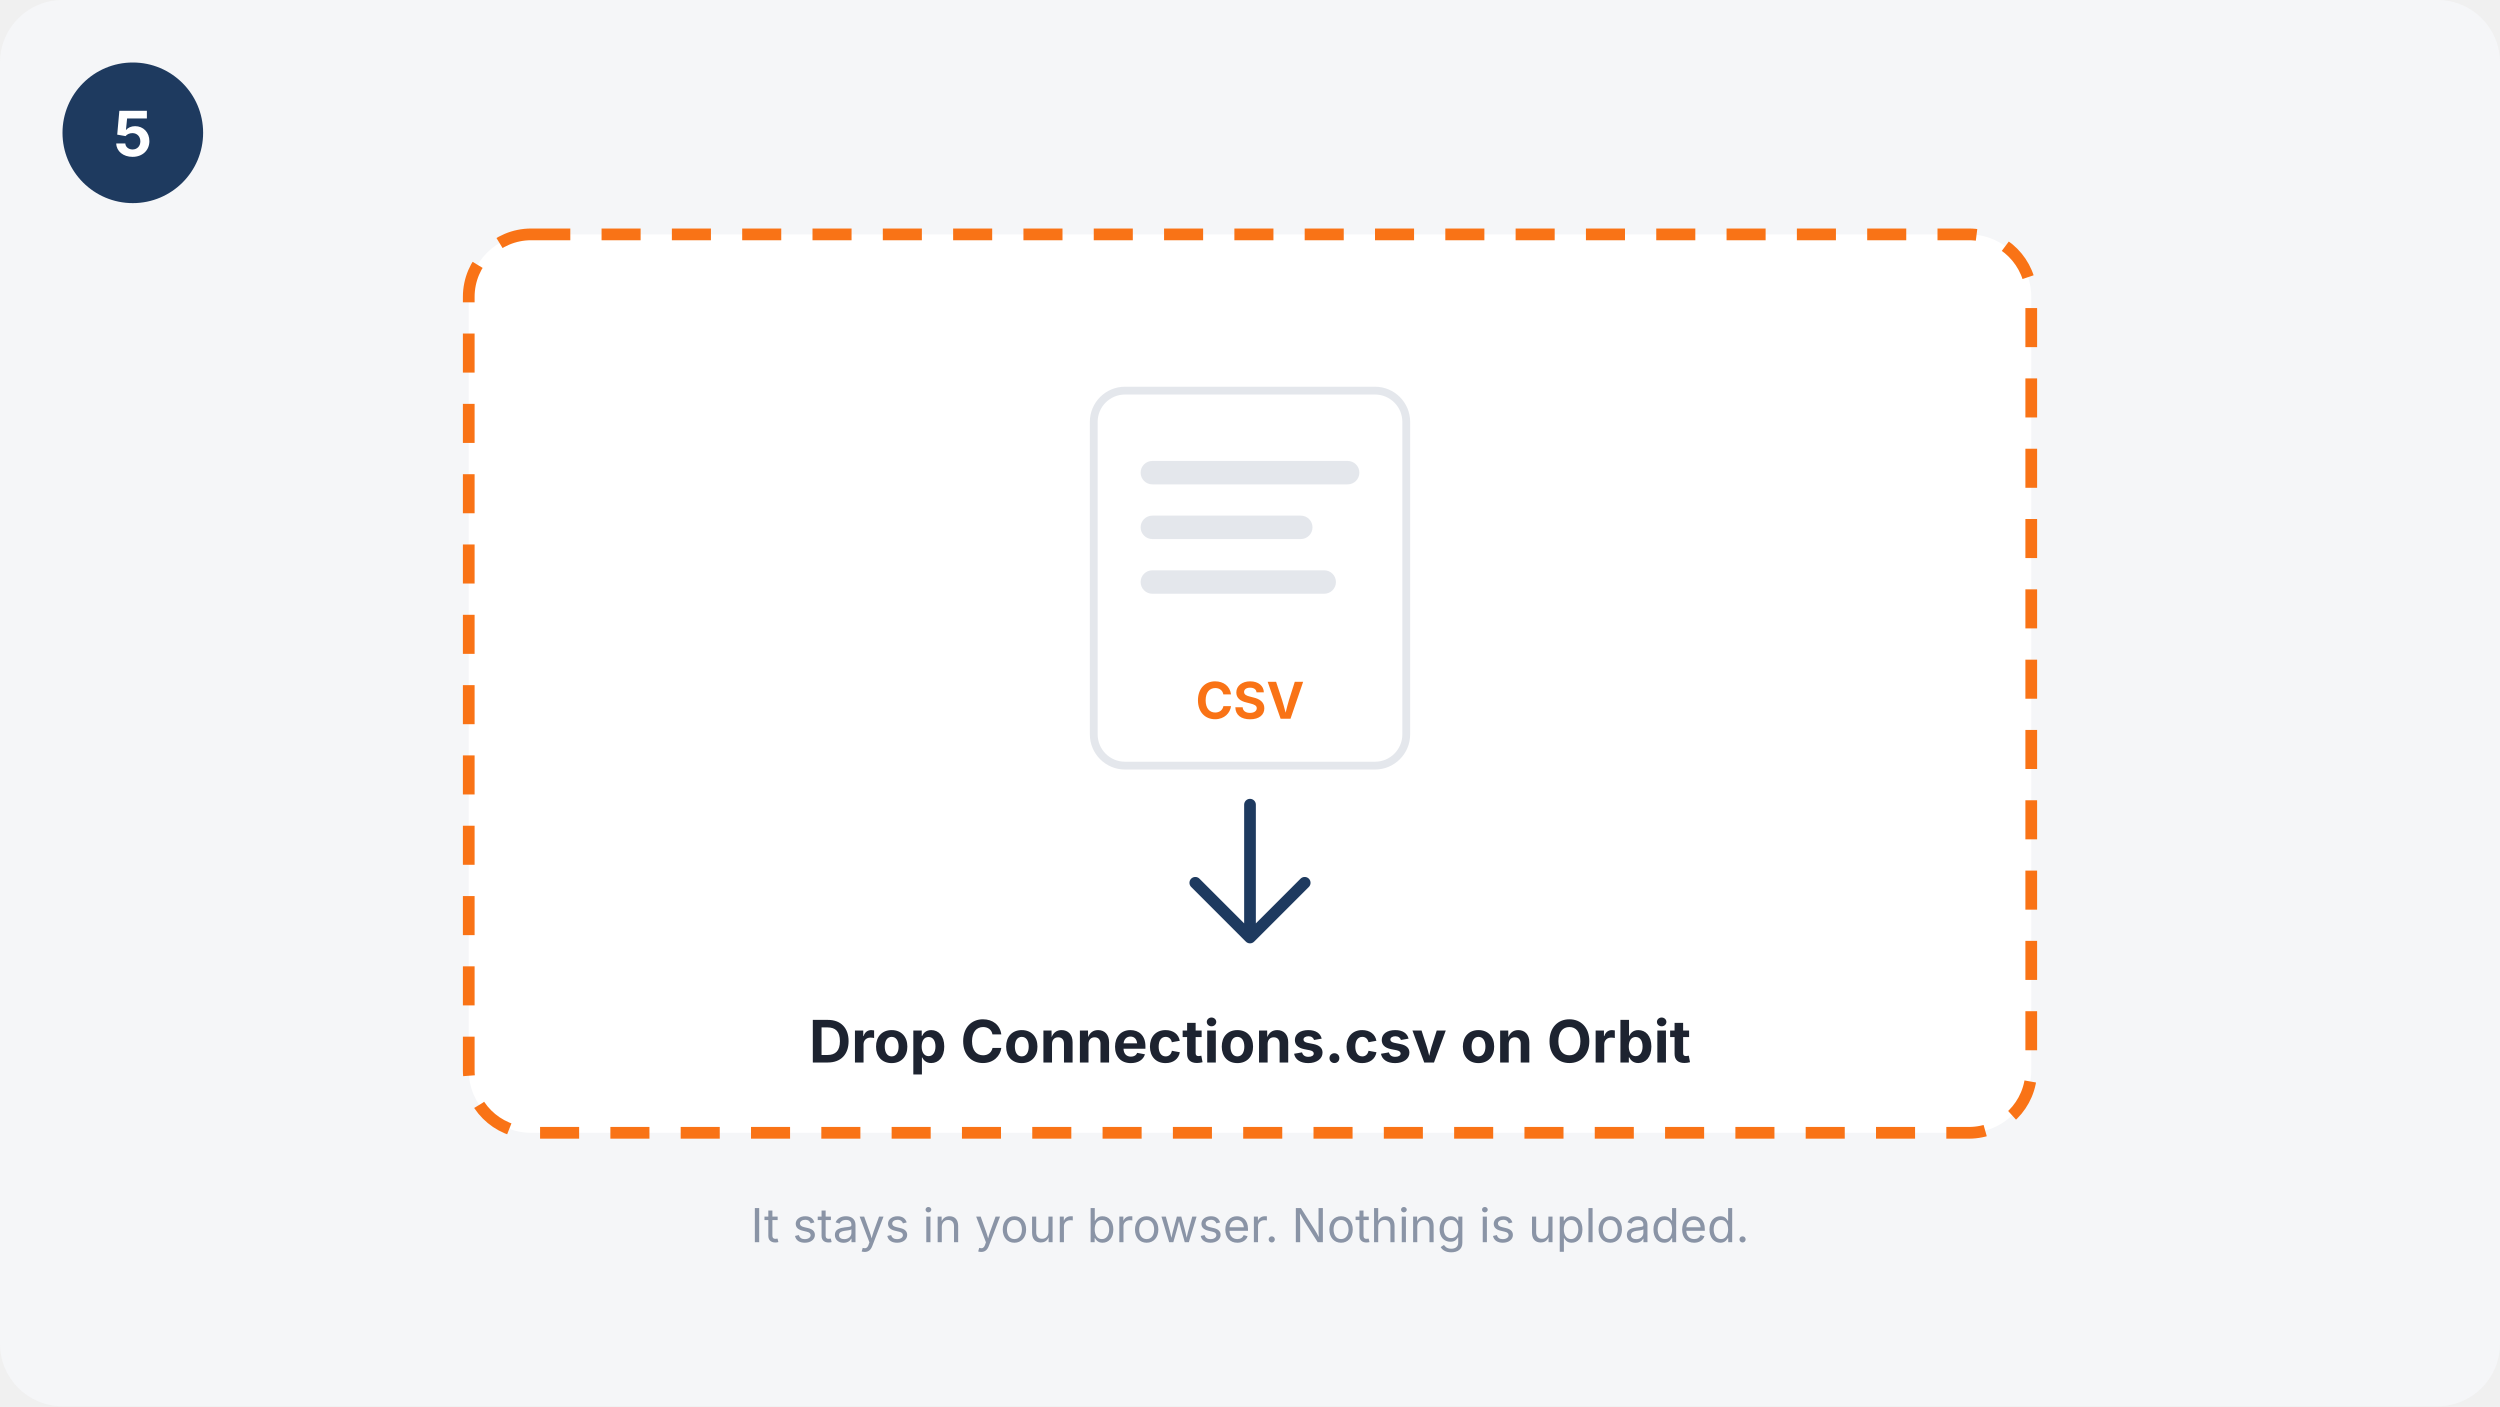
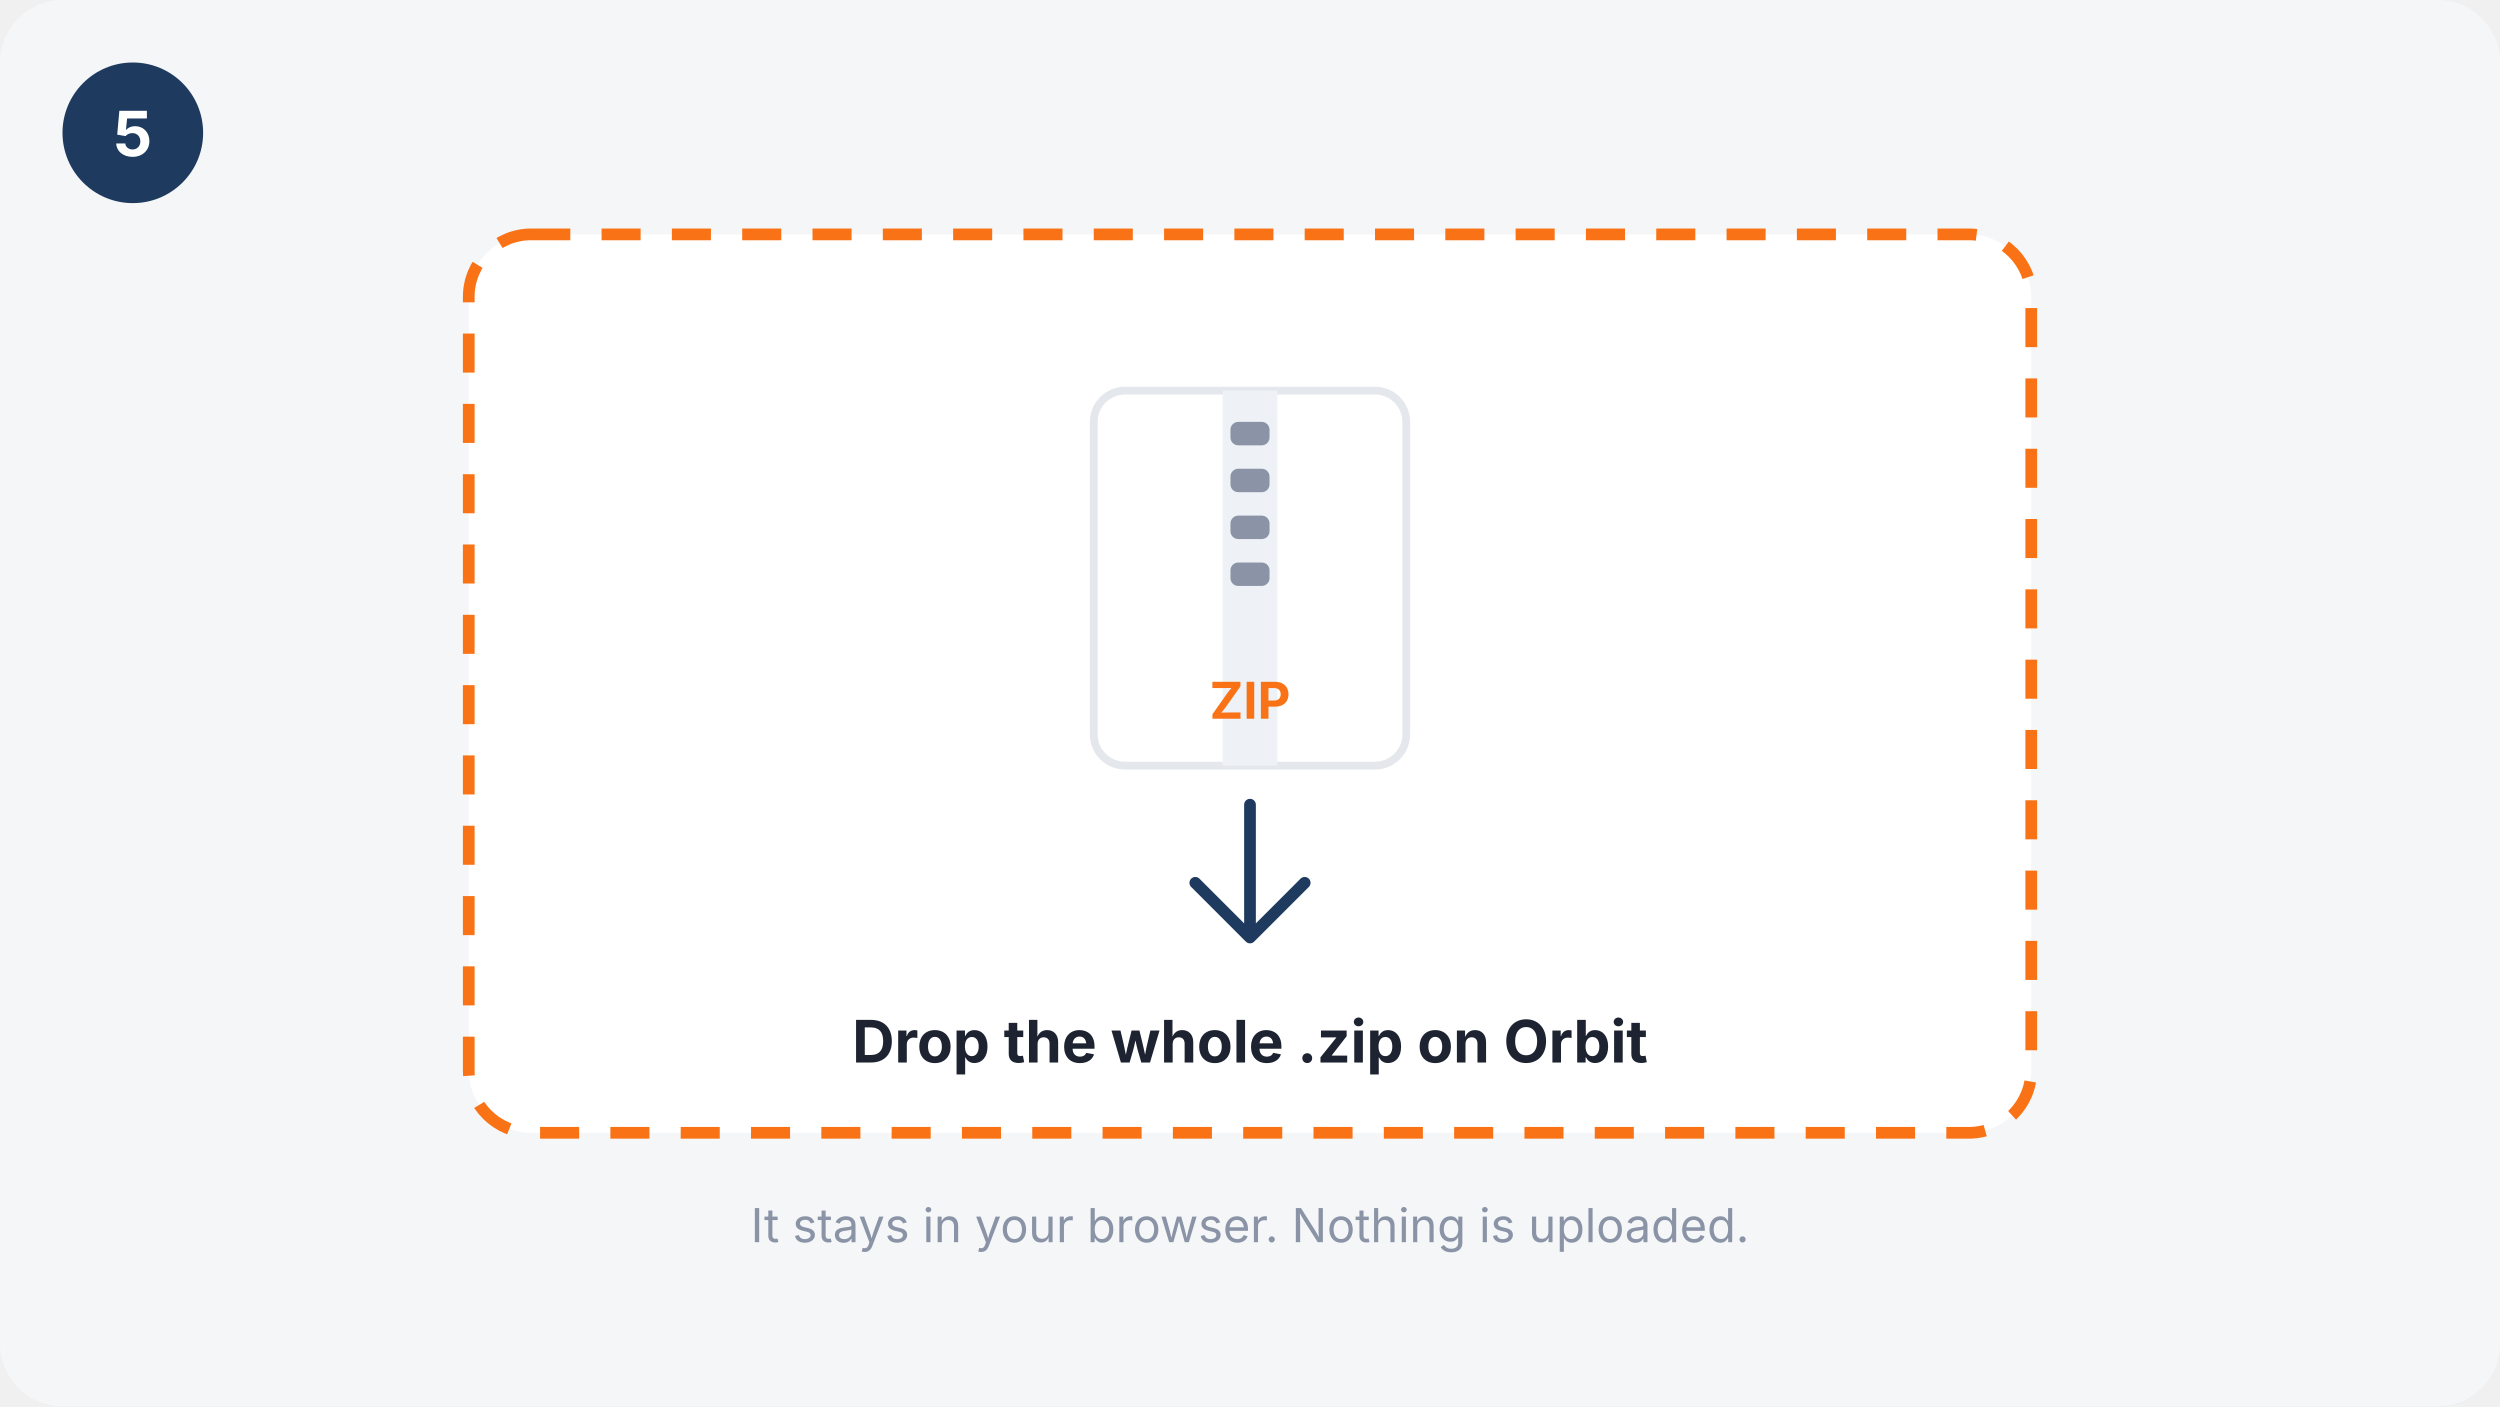
<svg xmlns="http://www.w3.org/2000/svg" viewBox="0 0 640 360" width="640" height="360" role="img">
  <rect width="640" height="360" rx="16" fill="#F5F6F8" />
  <rect x="120" y="60" width="400" height="230" rx="16" fill="#FFFFFF" stroke="#F97316" stroke-width="3" stroke-dasharray="10 8" />
  <rect x="280" y="100" width="80" height="96" rx="8" fill="#fff" stroke="#E4E7EC" stroke-width="2" />
-   <rect x="292" y="118" width="56" height="6" rx="3" fill="#E4E7EC" />
-   <rect x="292" y="132" width="44" height="6" rx="3" fill="#E4E7EC" />
-   <rect x="292" y="146" width="50" height="6" rx="3" fill="#E4E7EC" />
-   <text x="320" y="184" font-family="system-ui, -apple-system, 'Segoe UI', sans-serif" font-size="13" font-weight="700" fill="#F97316" text-anchor="middle">CSV</text>
+   <rect x="313" y="100" width="14" height="96" rx="0" fill="#EEF1F5" />
+   <rect x="315" y="108" width="10" height="6" rx="2" fill="#8A94A6" />
+   <rect x="315" y="120" width="10" height="6" rx="2" fill="#8A94A6" />
+   <rect x="315" y="132" width="10" height="6" rx="2" fill="#8A94A6" />
+   <rect x="315" y="144" width="10" height="6" rx="2" fill="#8A94A6" />
+   <text x="320" y="184" font-family="system-ui, -apple-system, 'Segoe UI', sans-serif" font-size="13" font-weight="700" fill="#F97316" text-anchor="middle">ZIP</text>
  <path d="M320 206v34m-14-14 14 14 14-14" fill="none" stroke="#1E3A5F" stroke-width="3" stroke-linecap="round" stroke-linejoin="round" />
-   <text x="320" y="272" font-family="system-ui, -apple-system, 'Segoe UI', sans-serif" font-size="15" font-weight="700" fill="#1D2330" text-anchor="middle">Drop Connections.csv on Orbit</text>
+   <text x="320" y="272" font-family="system-ui, -apple-system, 'Segoe UI', sans-serif" font-size="15" font-weight="700" fill="#1D2330" text-anchor="middle">Drop the whole .zip on Orbit</text>
  <text x="320" y="318" font-family="system-ui, -apple-system, 'Segoe UI', sans-serif" font-size="12" font-weight="400" fill="#8A94A6" text-anchor="middle">It stays in your browser. Nothing is uploaded.</text>
  <circle cx="34" cy="34" r="18" fill="#1E3A5F" />
  <text x="34" y="40" font-family="system-ui, -apple-system, 'Segoe UI', sans-serif" font-size="16" font-weight="700" fill="#fff" text-anchor="middle">5</text>
</svg>
